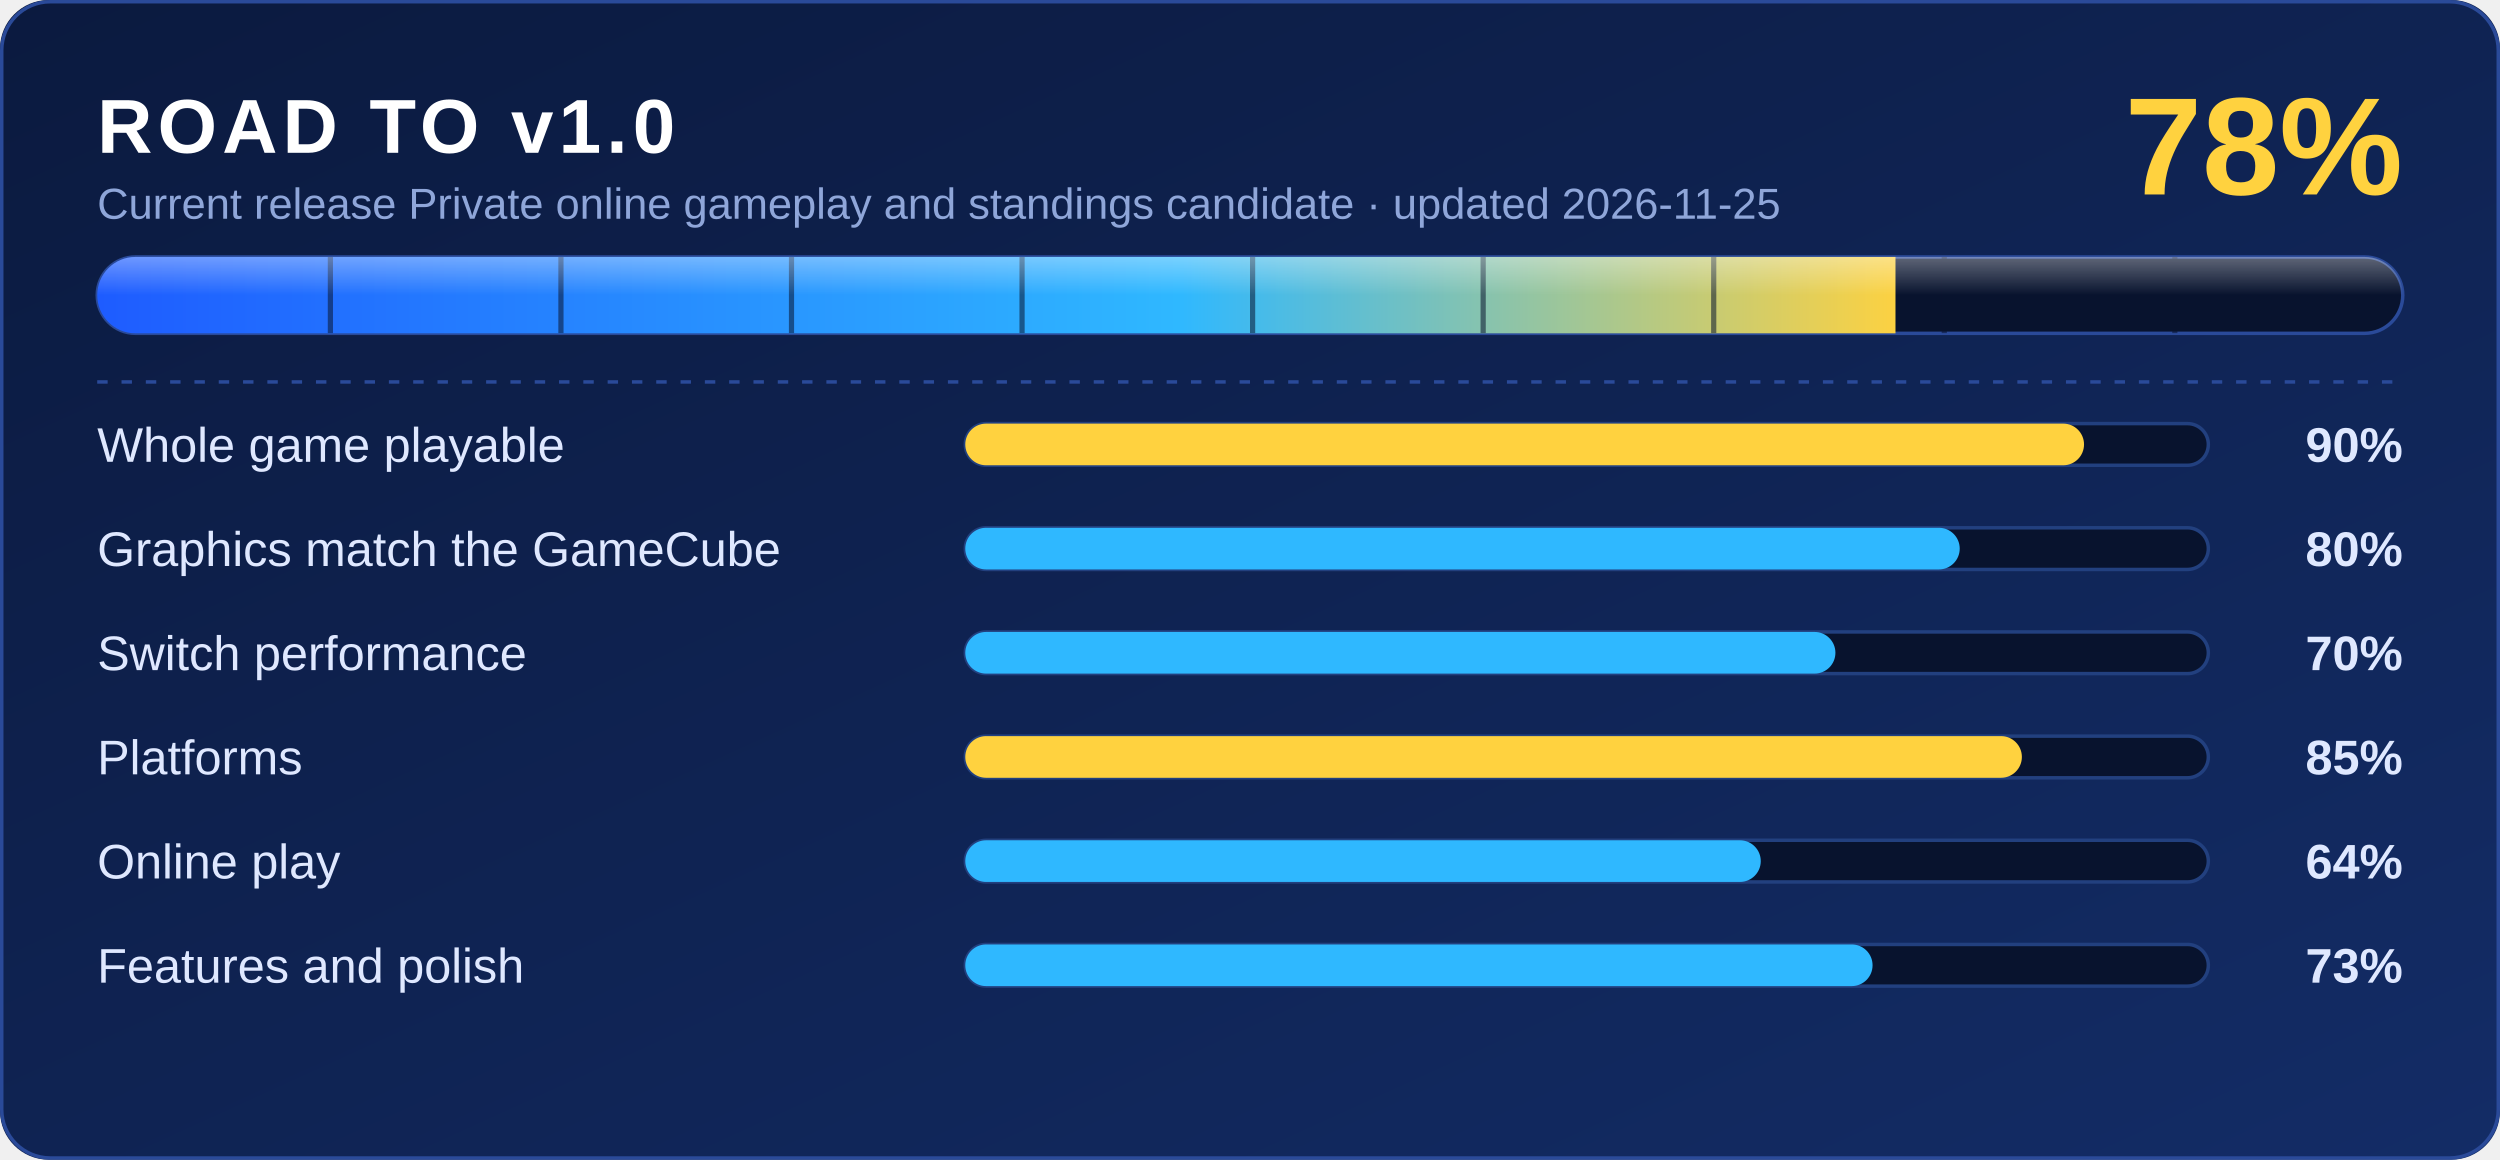
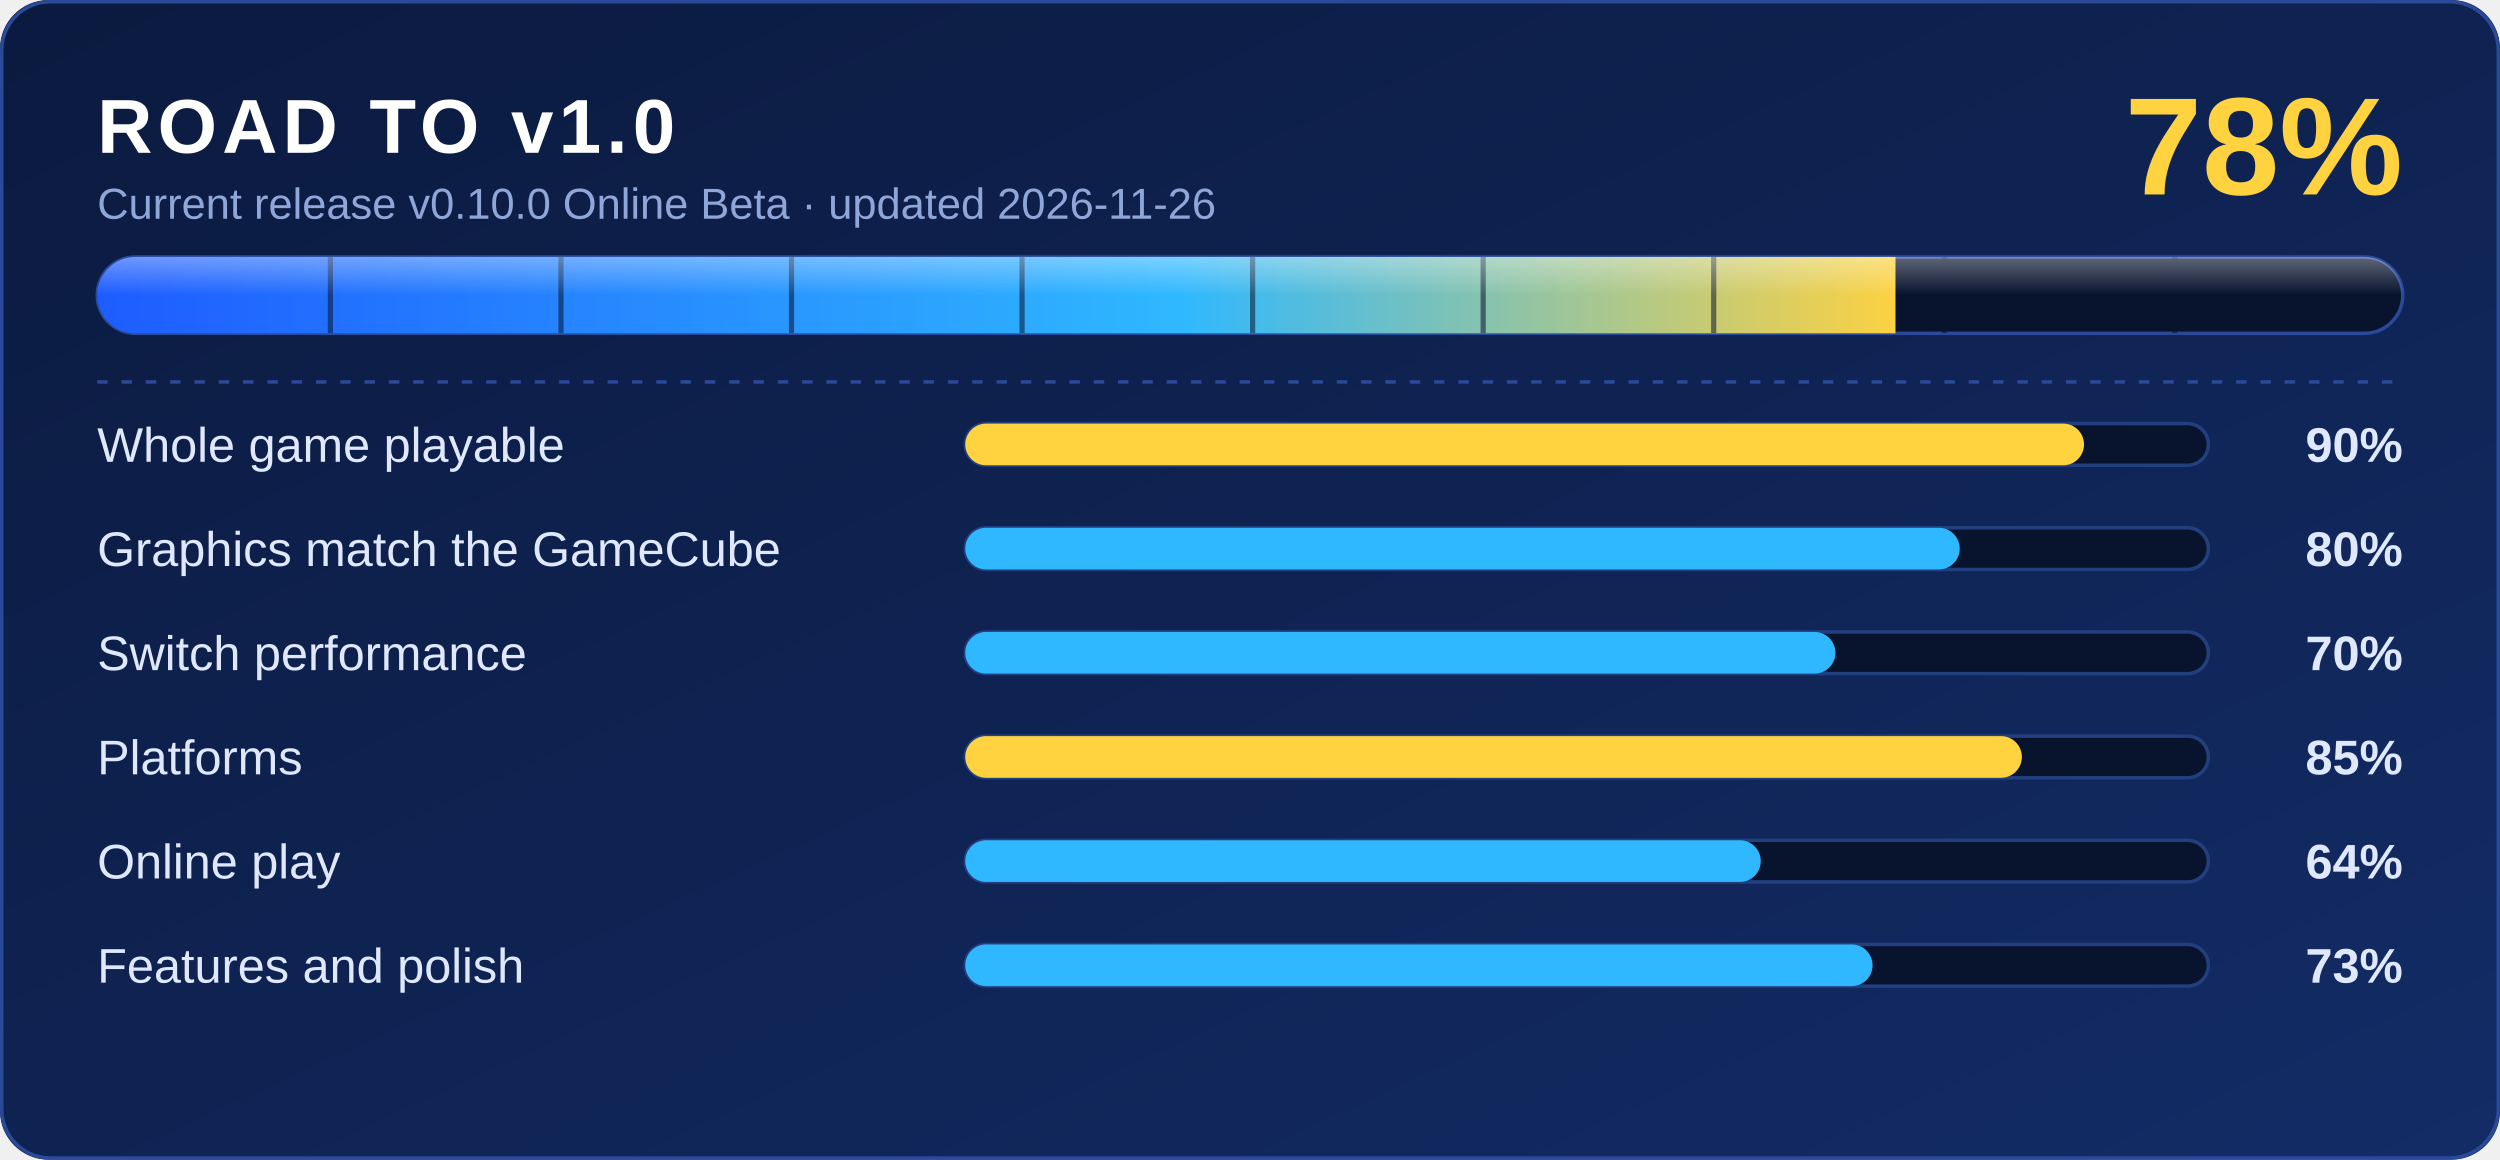
<svg xmlns="http://www.w3.org/2000/svg" width="720" height="334" viewBox="0 0 720 334" role="img" aria-label="Road to v1.0: 78% done">
  <defs>
    <linearGradient id="bg" x1="0" y1="0" x2="1" y2="1">
      <stop offset="0" stop-color="#0b1a3f" />
      <stop offset="1" stop-color="#132c66" />
    </linearGradient>
    <linearGradient id="fill" x1="0" y1="0" x2="1" y2="0">
      <stop offset="0" stop-color="#1e5bff" />
      <stop offset="0.6" stop-color="#2fb8ff" />
      <stop offset="1" stop-color="#ffd23f" />
    </linearGradient>
    <linearGradient id="shine" x1="0" y1="0" x2="0" y2="1">
      <stop offset="0" stop-color="#fff" stop-opacity="0.35" />
      <stop offset="0.5" stop-color="#fff" stop-opacity="0" />
    </linearGradient>
    <clipPath id="barclip">
      <rect x="28" y="74" width="664" height="22" rx="11" />
    </clipPath>
  </defs>
  <rect width="720" height="334" rx="14" fill="url(#bg)" />
  <rect x="0.5" y="0.5" width="719" height="333" rx="14" fill="none" stroke="#2a4a99" />
  <g font-family="'Segoe UI', -apple-system, 'Helvetica Neue', Arial, sans-serif">
    <text x="28" y="44" fill="#ffffff" font-size="22" font-weight="700" letter-spacing="1.5">ROAD TO v1.0</text>
-     <text x="28" y="63" fill="#8fa6d9" font-size="12.5">Current release Private online gameplay and standings candidate · updated 2026-11-25</text>
+     <text x="28" y="63" fill="#8fa6d9" font-size="12.5">Current release v0.10.0 Online Beta · updated 2026-11-26</text>
    <text x="692" y="56" fill="#ffd23f" font-size="40" font-weight="800" text-anchor="end">78%</text>
    <rect x="28" y="74" width="664" height="22" rx="11" fill="#08132e" stroke="#2a4a99" />
    <g clip-path="url(#barclip)">
      <rect x="28" y="74" width="517.9" height="22" fill="url(#fill)" />
      <rect x="94.4" y="74" width="1.5" height="22" fill="#08132e" opacity="0.55" />
      <rect x="160.8" y="74" width="1.5" height="22" fill="#08132e" opacity="0.55" />
      <rect x="227.2" y="74" width="1.5" height="22" fill="#08132e" opacity="0.55" />
      <rect x="293.6" y="74" width="1.5" height="22" fill="#08132e" opacity="0.55" />
      <rect x="360.0" y="74" width="1.5" height="22" fill="#08132e" opacity="0.55" />
      <rect x="426.4" y="74" width="1.5" height="22" fill="#08132e" opacity="0.55" />
      <rect x="492.8" y="74" width="1.5" height="22" fill="#08132e" opacity="0.55" />
      <rect x="559.2" y="74" width="1.5" height="22" fill="#08132e" opacity="0.55" />
      <rect x="625.6" y="74" width="1.5" height="22" fill="#08132e" opacity="0.55" />
      <rect x="28" y="74" width="664" height="22" fill="url(#shine)" />
    </g>
    <line x1="28" y1="110" x2="692" y2="110" stroke="#2a4a99" stroke-dasharray="3 4" />
    <text x="28" y="133" fill="#dfe8ff" font-size="14">Whole game playable</text>
    <rect x="278" y="122" width="358" height="12" rx="6" fill="#08132e" stroke="#22407f" />
    <rect x="278" y="122" width="322.2" height="12" rx="6" fill="#ffd23f" />
    <text x="692" y="133" fill="#dfe8ff" font-size="14" font-weight="600" text-anchor="end">90%</text>
    <text x="28" y="163" fill="#dfe8ff" font-size="14">Graphics match the GameCube</text>
    <rect x="278" y="152" width="358" height="12" rx="6" fill="#08132e" stroke="#22407f" />
    <rect x="278" y="152" width="286.4" height="12" rx="6" fill="#2fb8ff" />
    <text x="692" y="163" fill="#dfe8ff" font-size="14" font-weight="600" text-anchor="end">80%</text>
    <text x="28" y="193" fill="#dfe8ff" font-size="14">Switch performance</text>
    <rect x="278" y="182" width="358" height="12" rx="6" fill="#08132e" stroke="#22407f" />
    <rect x="278" y="182" width="250.6" height="12" rx="6" fill="#2fb8ff" />
    <text x="692" y="193" fill="#dfe8ff" font-size="14" font-weight="600" text-anchor="end">70%</text>
    <text x="28" y="223" fill="#dfe8ff" font-size="14">Platforms</text>
    <rect x="278" y="212" width="358" height="12" rx="6" fill="#08132e" stroke="#22407f" />
    <rect x="278" y="212" width="304.3" height="12" rx="6" fill="#ffd23f" />
    <text x="692" y="223" fill="#dfe8ff" font-size="14" font-weight="600" text-anchor="end">85%</text>
    <text x="28" y="253" fill="#dfe8ff" font-size="14">Online play</text>
    <rect x="278" y="242" width="358" height="12" rx="6" fill="#08132e" stroke="#22407f" />
    <rect x="278" y="242" width="229.1" height="12" rx="6" fill="#2fb8ff" />
    <text x="692" y="253" fill="#dfe8ff" font-size="14" font-weight="600" text-anchor="end">64%</text>
    <text x="28" y="283" fill="#dfe8ff" font-size="14">Features and polish</text>
    <rect x="278" y="272" width="358" height="12" rx="6" fill="#08132e" stroke="#22407f" />
    <rect x="278" y="272" width="261.3" height="12" rx="6" fill="#2fb8ff" />
    <text x="692" y="283" fill="#dfe8ff" font-size="14" font-weight="600" text-anchor="end">73%</text>
  </g>
</svg>
